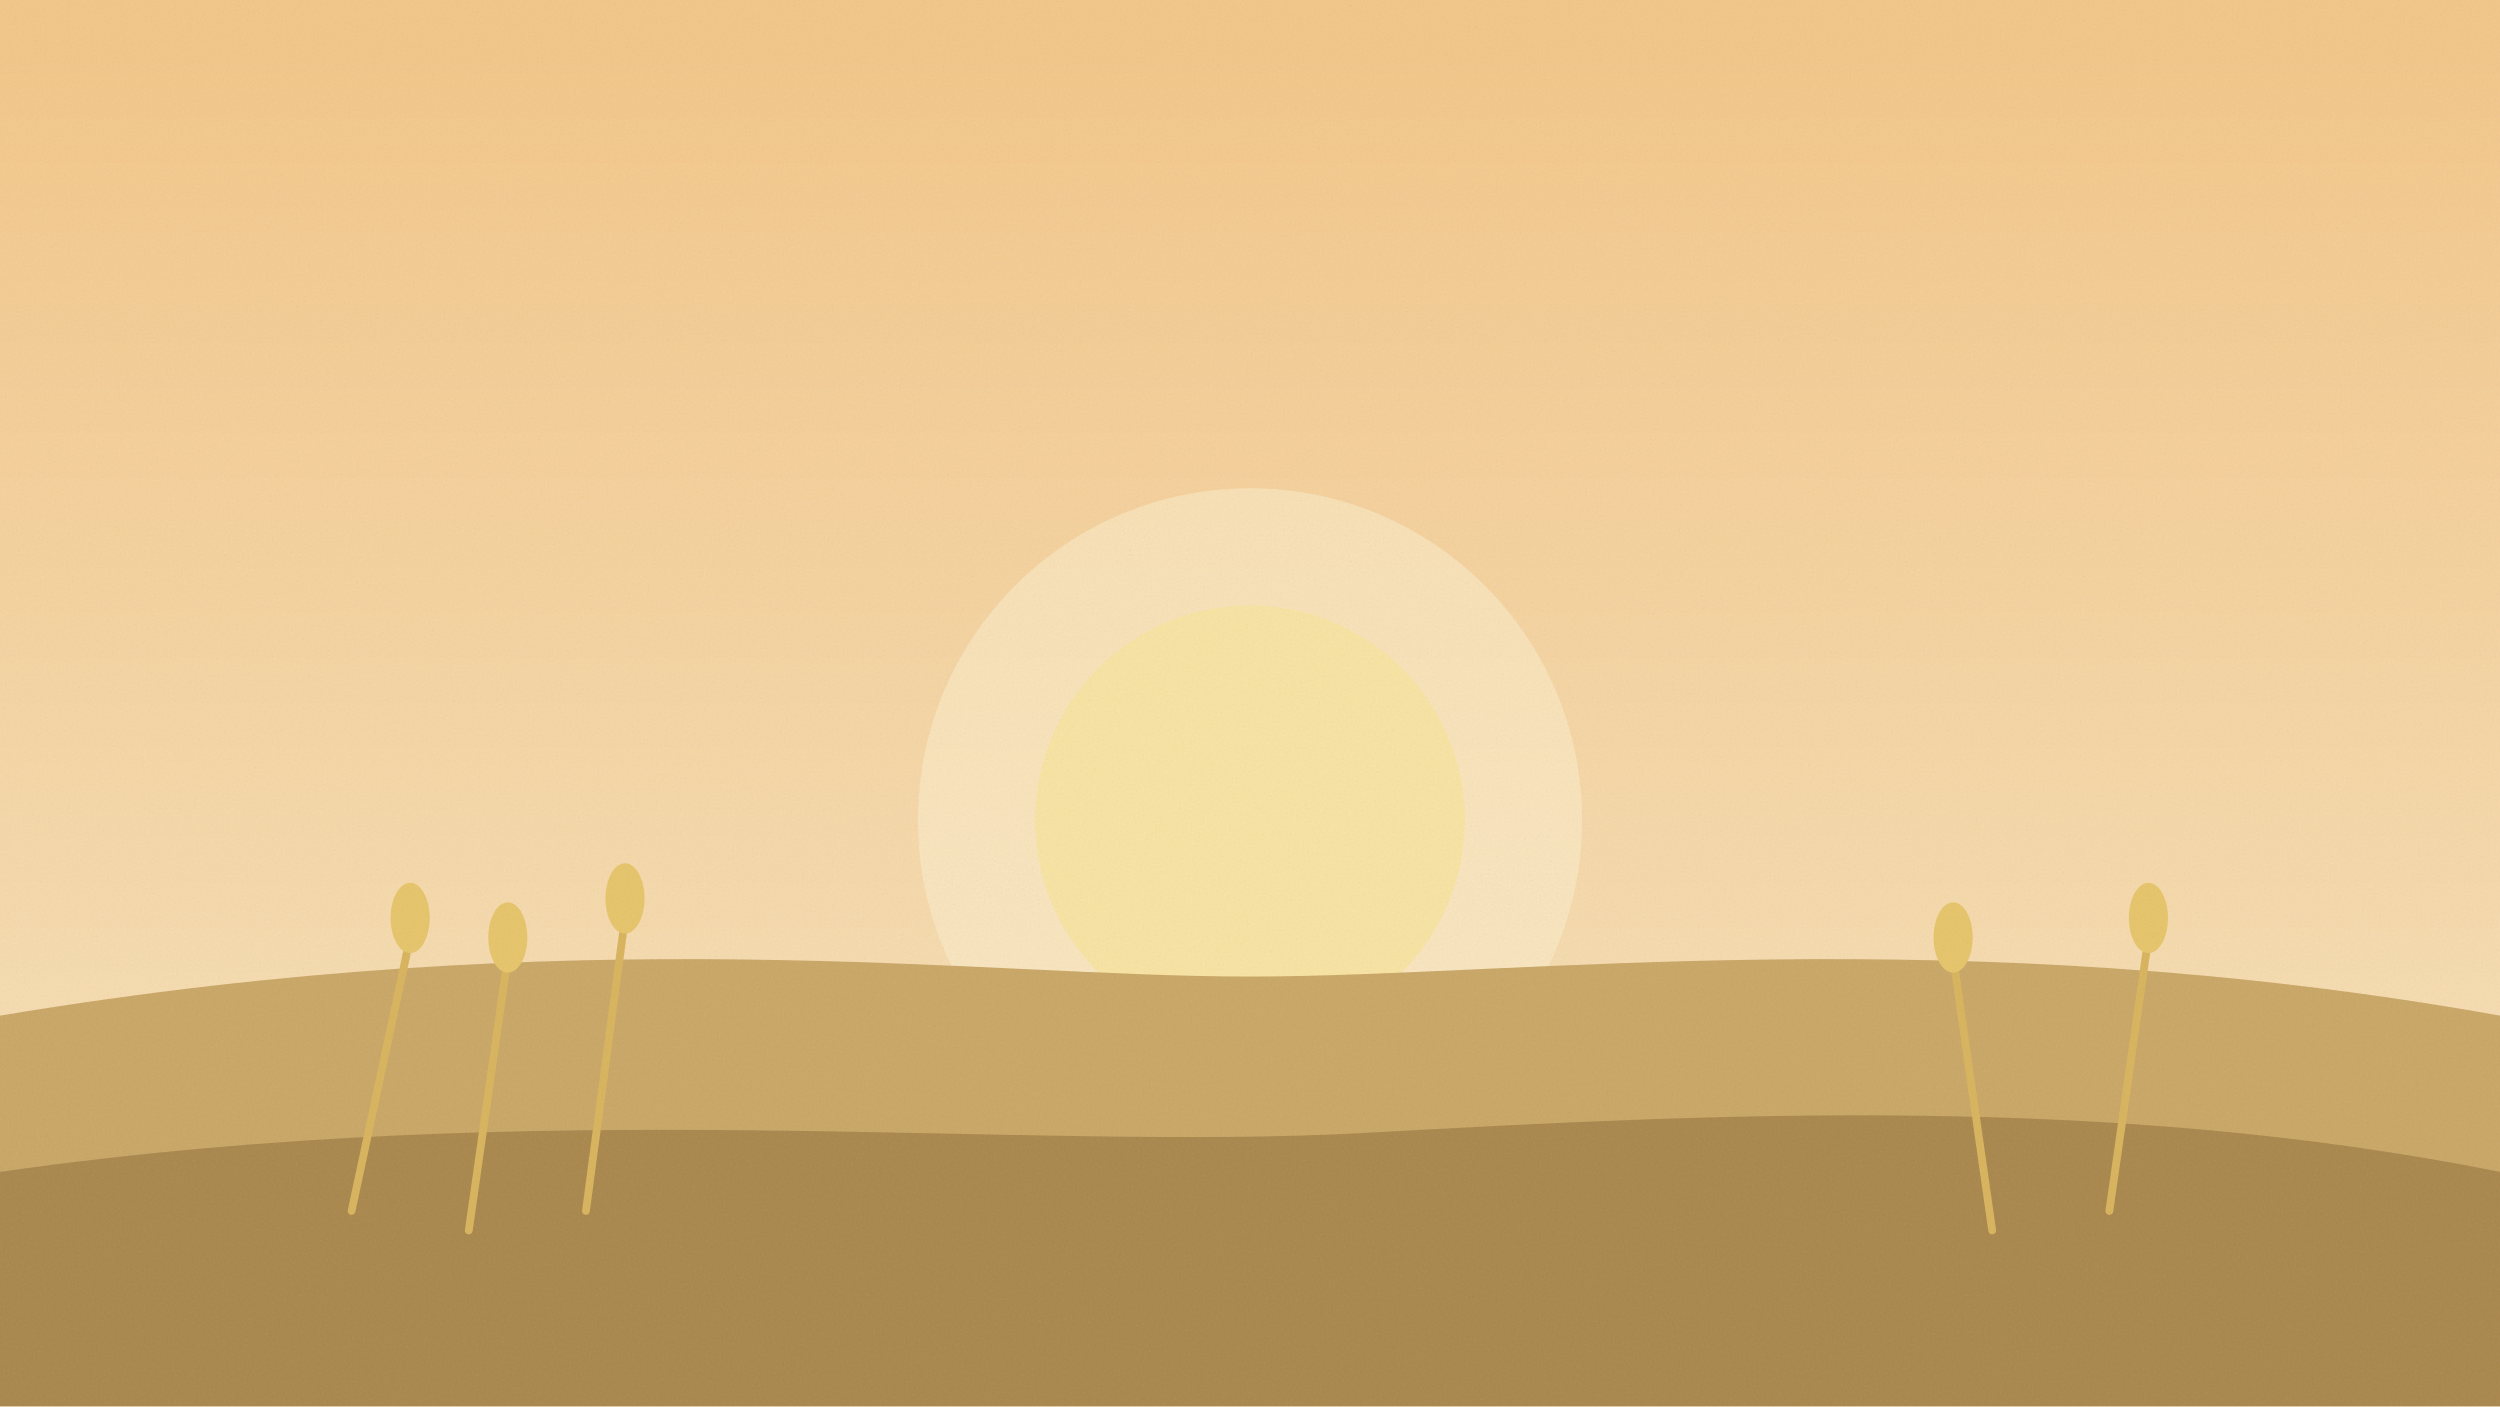
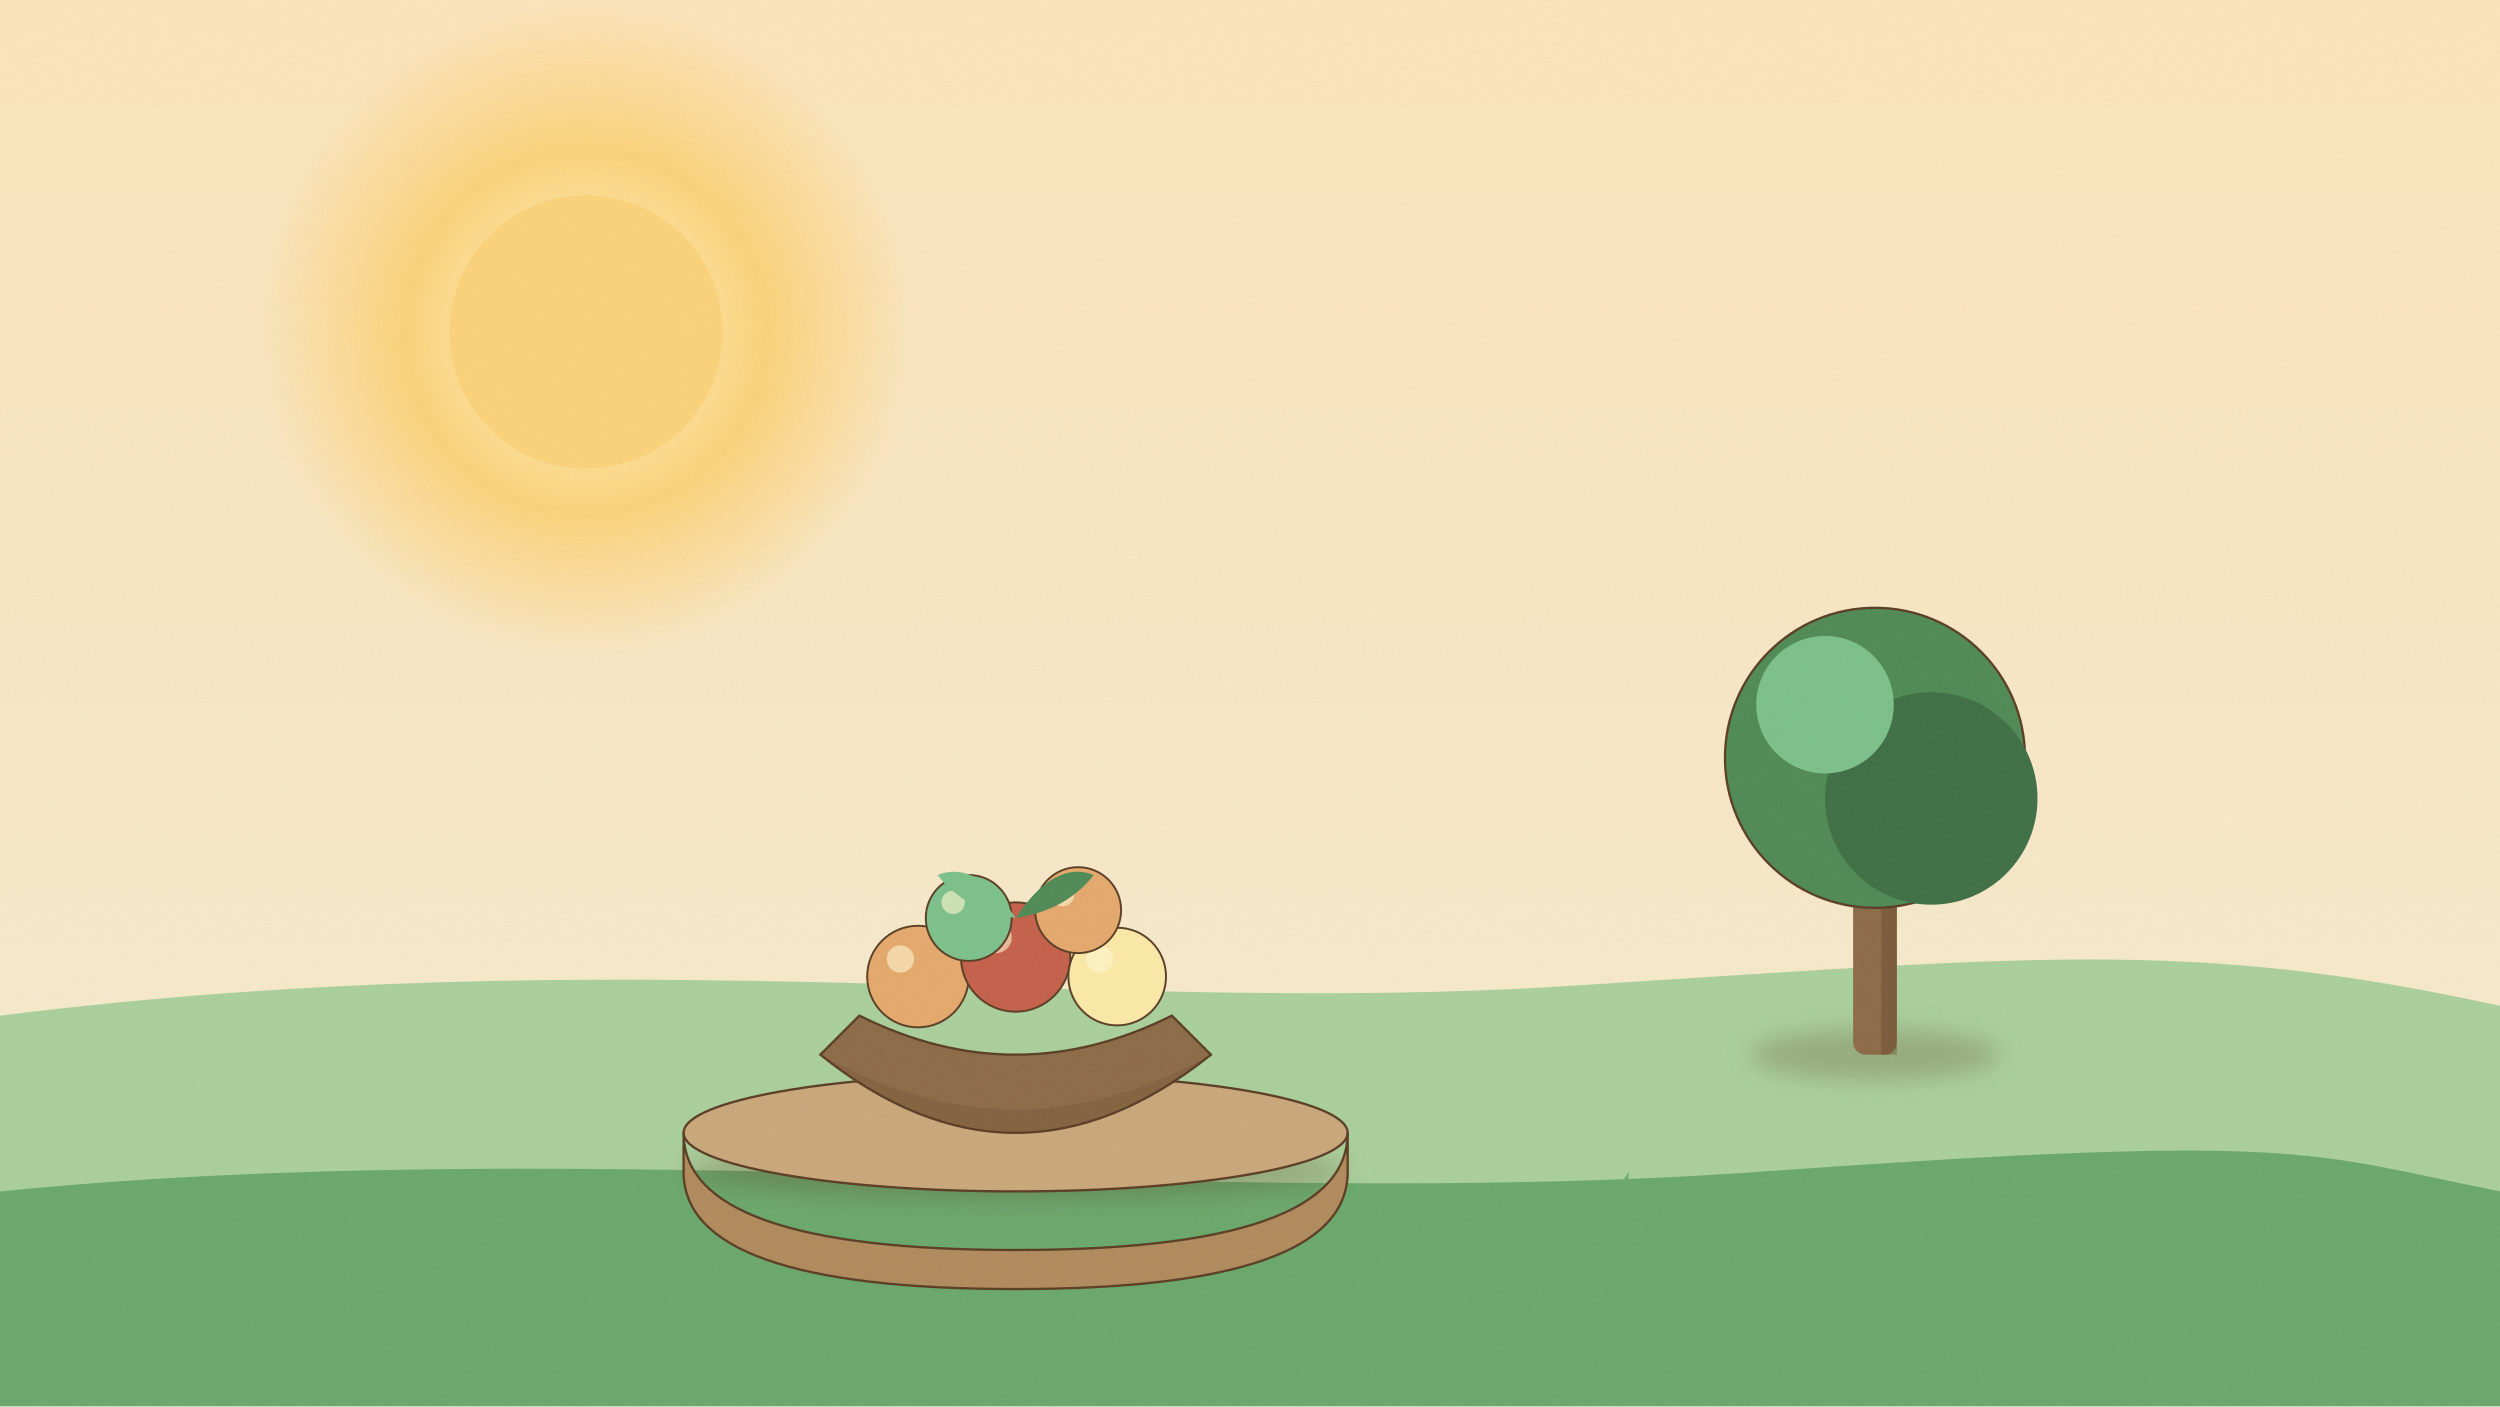
<svg xmlns="http://www.w3.org/2000/svg" viewBox="0 0 1280 720" preserveAspectRatio="xMidYMid slice" role="img" aria-hidden="true">
  <defs>
-     <linearGradient id="gr" x1="0" y1="0" x2="0" y2="1">
-       <stop offset="0" stop-color="#f6c98a" />
-       <stop offset="1" stop-color="#fbe8c4" />
+     <linearGradient id="cl-gratitud" x1="0" y1="0" x2="0" y2="1">
+       <stop offset="0" stop-color="#fbe3b8" />
+       <stop offset="1" stop-color="#f4ead2" />
    </linearGradient>
+     <radialGradient id="so-gratitud">
+       <stop offset="0" stop-color="#fff6cf" />
+       <stop offset=".55" stop-color="#fbd27a" />
+       <stop offset="1" stop-color="#fbd27a" stop-opacity="0" />
+     </radialGradient>
    <filter id="gr-gratitud" x="0" y="0" width="100%" height="100%">
      <feTurbulence type="fractalNoise" baseFrequency=".9" numOctaves="2" seed="7" result="n" />
      <feColorMatrix type="saturate" values="0" in="n" result="g" />
      <feComponentTransfer in="g">
        <feFuncA type="table" tableValues="0 .10" />
      </feComponentTransfer>
    </filter>
    <filter id="sh-gratitud" x="-50%" y="-50%" width="200%" height="200%">
      <feGaussianBlur stdDeviation="6" />
    </filter>
  </defs>
-   <rect width="1280" height="720" fill="url(#gr)" />
-   <circle cx="640" cy="420" r="170" fill="#fff6d6" opacity=".5" />
-   <circle cx="640" cy="420" r="110" fill="#fbe8a6" />
-   <path d="M0 520C300 470 500 500 640 500S1000 470 1280 520V720H0Z" fill="#c9a866" />
-   <path d="M0 600C280 560 520 590 700 580S1080 560 1280 600V720H0Z" fill="#a8864a" />
-   <g stroke="#d9b65c" stroke-width="4" stroke-linecap="round">
-     <path d="M180 620 210 480" />
-     <path d="M240 630 260 490" />
-     <path d="M300 620 320 470" />
-     <path d="M1020 630 1000 490" />
-     <path d="M1080 620 1100 480" />
-   </g>
-   <g fill="#e8c76a">
-     <ellipse cx="210" cy="470" rx="10" ry="18" />
-     <ellipse cx="260" cy="480" rx="10" ry="18" />
-     <ellipse cx="320" cy="460" rx="10" ry="18" />
-     <ellipse cx="1000" cy="480" rx="10" ry="18" />
-     <ellipse cx="1100" cy="470" rx="10" ry="18" />
-   </g>
-   <g data-mejora="2" aria-hidden="true">
-     <rect width="1280" height="720" fill="#c9893f" opacity=".05" />
-     <rect width="1280" height="720" filter="url(#gr-gratitud)" />
-   </g>
+   <rect width="1280" height="720" fill="url(#cl-gratitud)" />
+   <circle cx="300" cy="170" r="168" fill="url(#so-gratitud)" />
+   <circle cx="300" cy="170" r="70" fill="#fbd27a" />
+   <path d="M0 520C320 480 560 520 800 505S1120 480 1280 515V720H0Z" fill="#a9cf9b" />
+   <path d="M0 610C300 580 620 620 900 600S1180 590 1280 610V720H0Z" fill="#6aa86b" />
+   <ellipse cx="960.0" cy="540.0" rx="64.0" ry="12.8" fill="#5a3d24" opacity=".25" filter="url(#sh-gratitud)" />
+   <rect x="948.8" y="444.0" width="22.4" height="96.0" rx="6.4" fill="#8c6a46" />
+   <rect x="963.2" y="444.0" width="8.0" height="96.0" fill="#5a3d24" opacity=".35" />
+   <circle cx="960.0" cy="388.0" r="76.8" fill="#4f8a55" stroke="#5a3d24" stroke-width="1.2" />
+   <circle cx="988.8" cy="408.8" r="54.4" fill="#3f6f45" />
+   <circle cx="934.4" cy="360.8" r="35.2" fill="#7cc08a" />
+   <ellipse cx="520.0" cy="600.0" rx="170.0" ry="14.0" fill="#5a3d24" opacity=".28" filter="url(#sh-gratitud)" />
+   <ellipse cx="520" cy="580" rx="170" ry="30" fill="#c9a77a" stroke="#5a3d24" stroke-width="1.2" />
+   <path d="M350 580 Q350 640 520 640 Q690 640 690 580 V600 Q690 660 520 660 Q350 660 350 600Z" fill="#b08a5c" stroke="#5a3d24" stroke-width="1.2" />
+   <path d="M420 540 Q520 620 620 540 L600 520 Q520 560 440 520Z" fill="#8c6a46" stroke="#5a3d24" stroke-width="1.2" />
+   <path d="M420 540 Q520 620 620 540 Q520 596 420 540Z" fill="#5a3d24" opacity=".18" />
+   <circle cx="470" cy="500" r="26" fill="#e4a86b" stroke="#5a3d24" stroke-width="1" />
+   <circle cx="461" cy="491" r="7" fill="#fff6cf" opacity=".6" />
+   <circle cx="520" cy="490" r="28" fill="#c4604a" stroke="#5a3d24" stroke-width="1" />
+   <circle cx="510" cy="480" r="8" fill="#fff6cf" opacity=".6" />
+   <circle cx="572" cy="500" r="25" fill="#fbe8a6" stroke="#5a3d24" stroke-width="1" />
+   <circle cx="563" cy="491" r="7" fill="#fff6cf" opacity=".6" />
+   <circle cx="496" cy="470" r="22" fill="#7cc08a" stroke="#5a3d24" stroke-width="1" />
+   <circle cx="488" cy="462" r="6" fill="#fff6cf" opacity=".6" />
+   <circle cx="552" cy="466" r="22" fill="#e4a86b" stroke="#5a3d24" stroke-width="1" />
+   <circle cx="544" cy="458" r="6" fill="#fff6cf" opacity=".6" />
+   <path d="M520 470 Q540 440 560 448 Q546 466 520 470Z" fill="#4f8a55" />
+   <path d="M520 470 Q500 440 480 448 Q494 466 520 470Z" fill="#7cc08a" />
+   <path d="M120 640 q-4 -14 2 -22 q2 10 4 0 q3 -12 8 -18 q-1 10 1 22 Z" fill="#6aa86b" opacity=".9" />
+   <path d="M240 640 q-4 -14 2 -22 q2 10 4 0 q3 -12 8 -18 q-1 10 1 22 Z" fill="#6aa86b" opacity=".9" />
+   <path d="M820 640 q-4 -14 2 -22 q2 10 4 0 q3 -12 8 -18 q-1 10 1 22 Z" fill="#6aa86b" opacity=".9" />
+   <path d="M1100 640 q-4 -14 2 -22 q2 10 4 0 q3 -12 8 -18 q-1 10 1 22 Z" fill="#6aa86b" opacity=".9" />
+   <rect width="1280" height="720" filter="url(#gr-gratitud)" opacity=".55" />
</svg>
